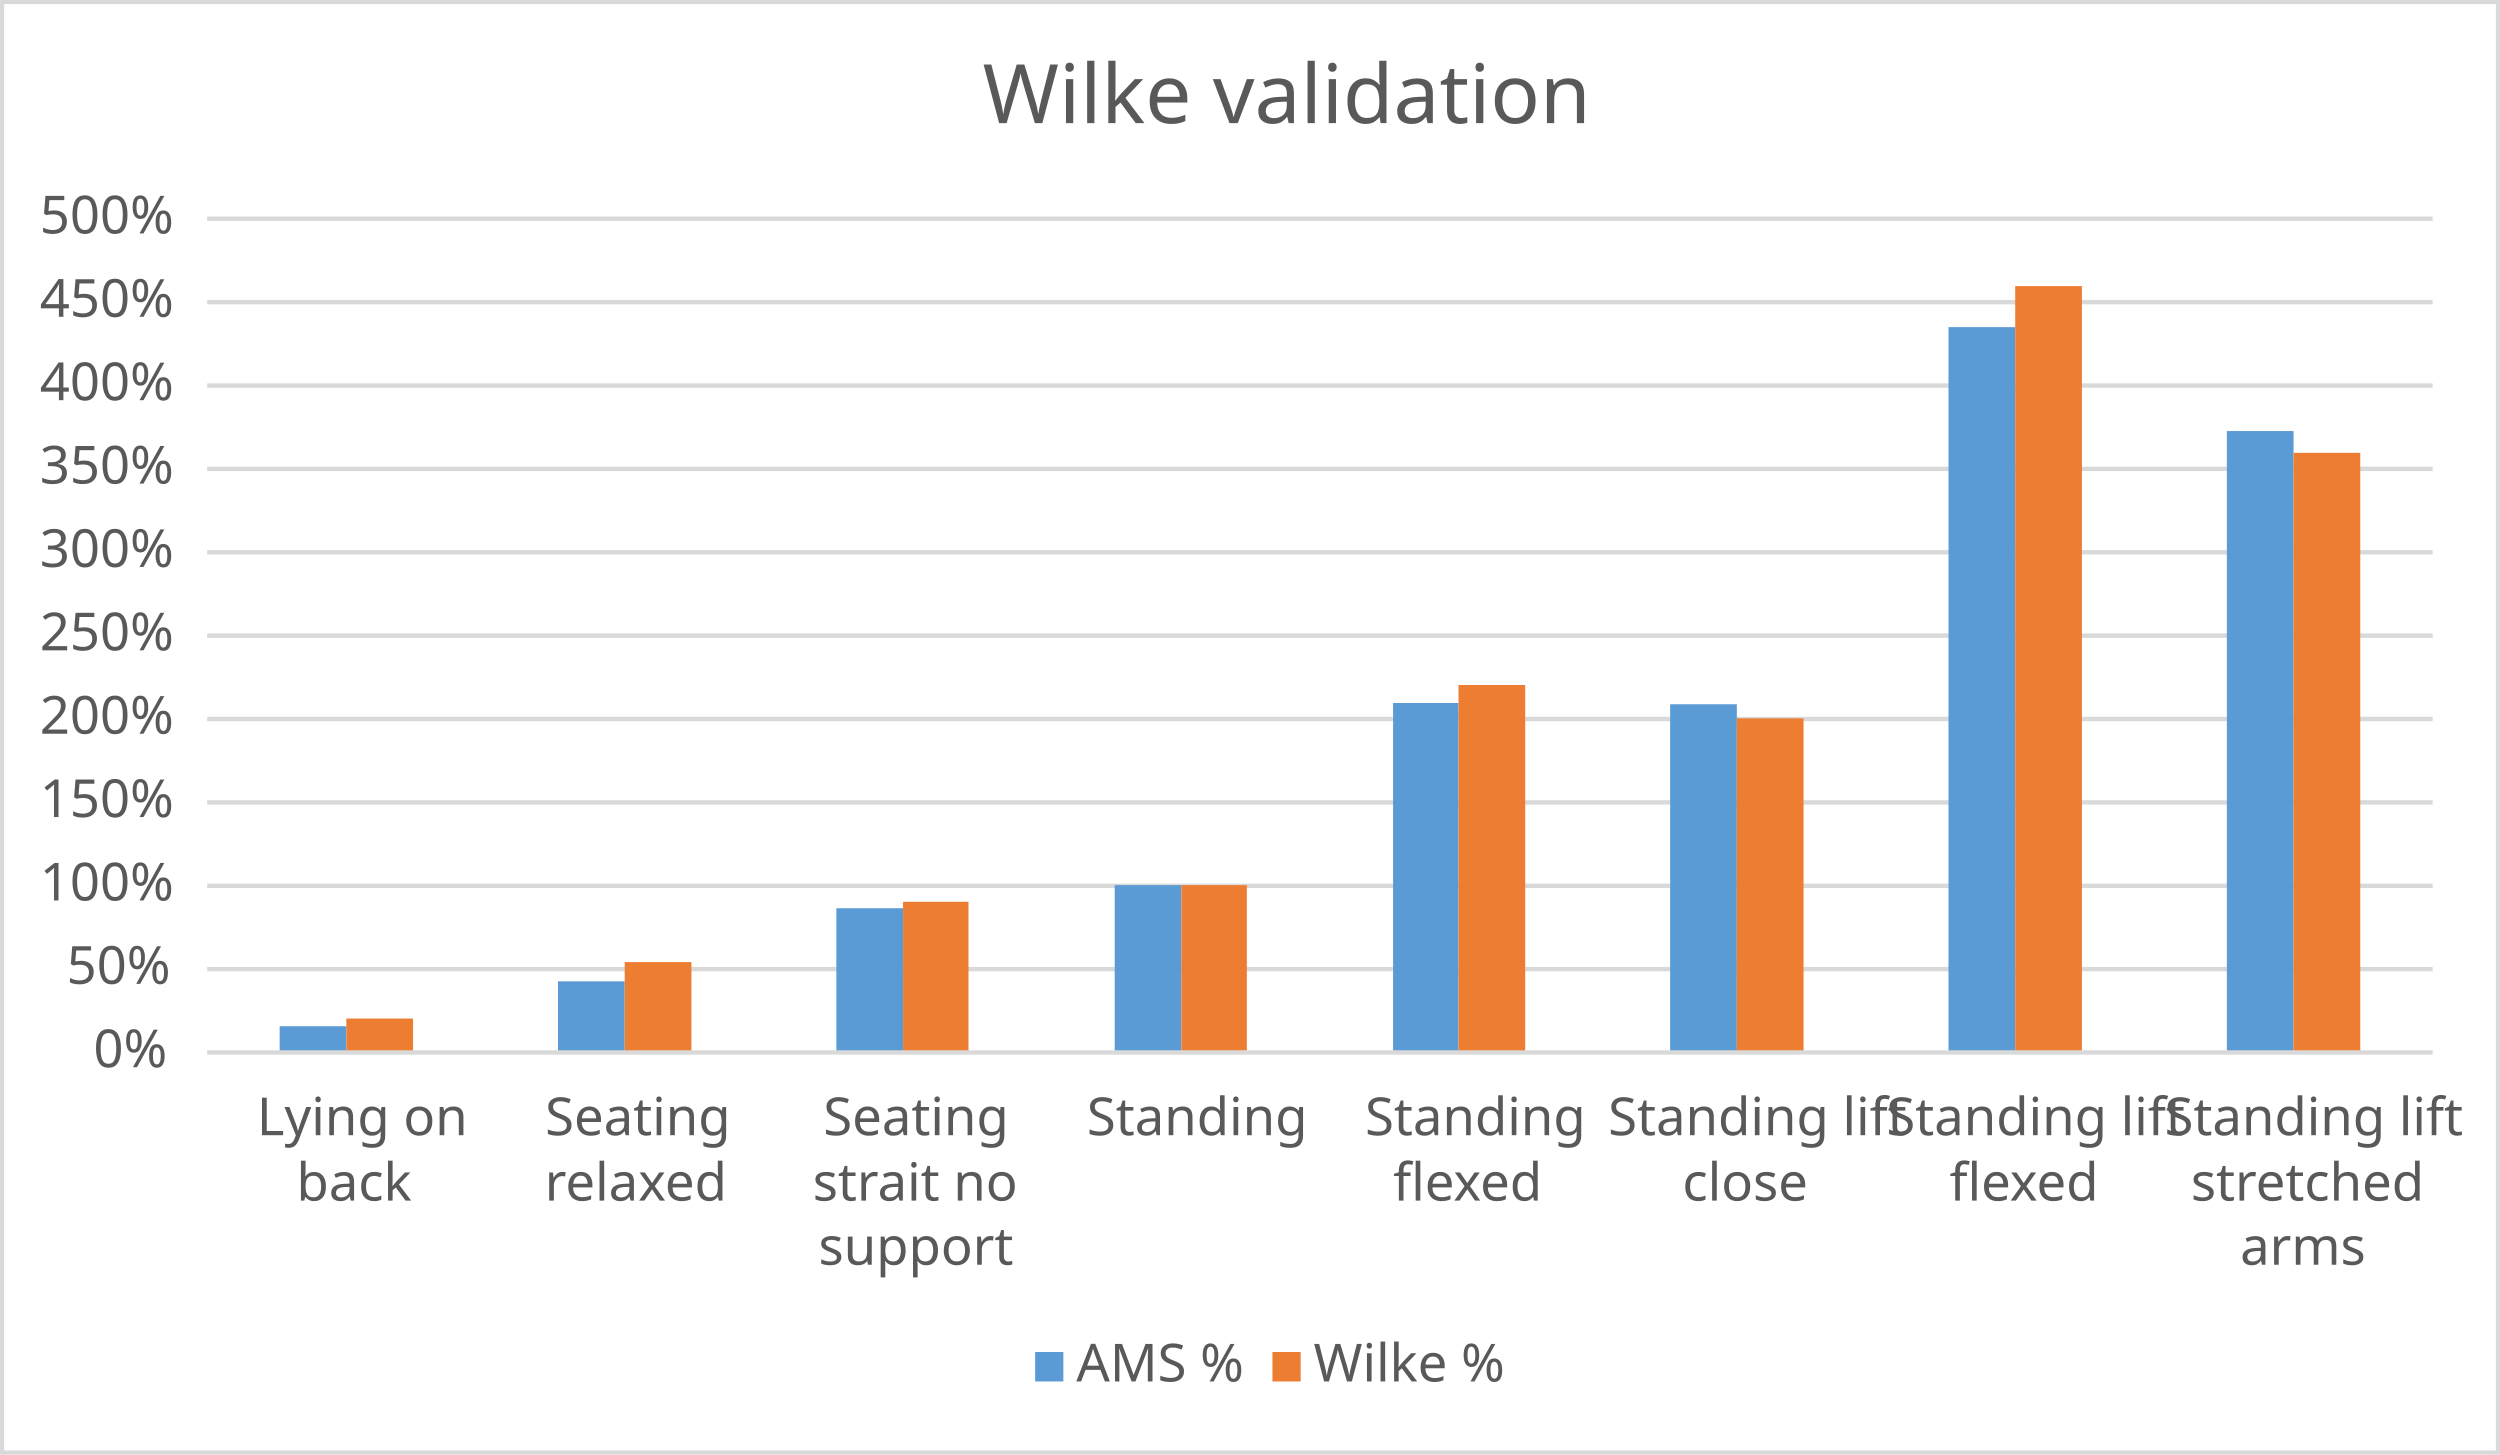
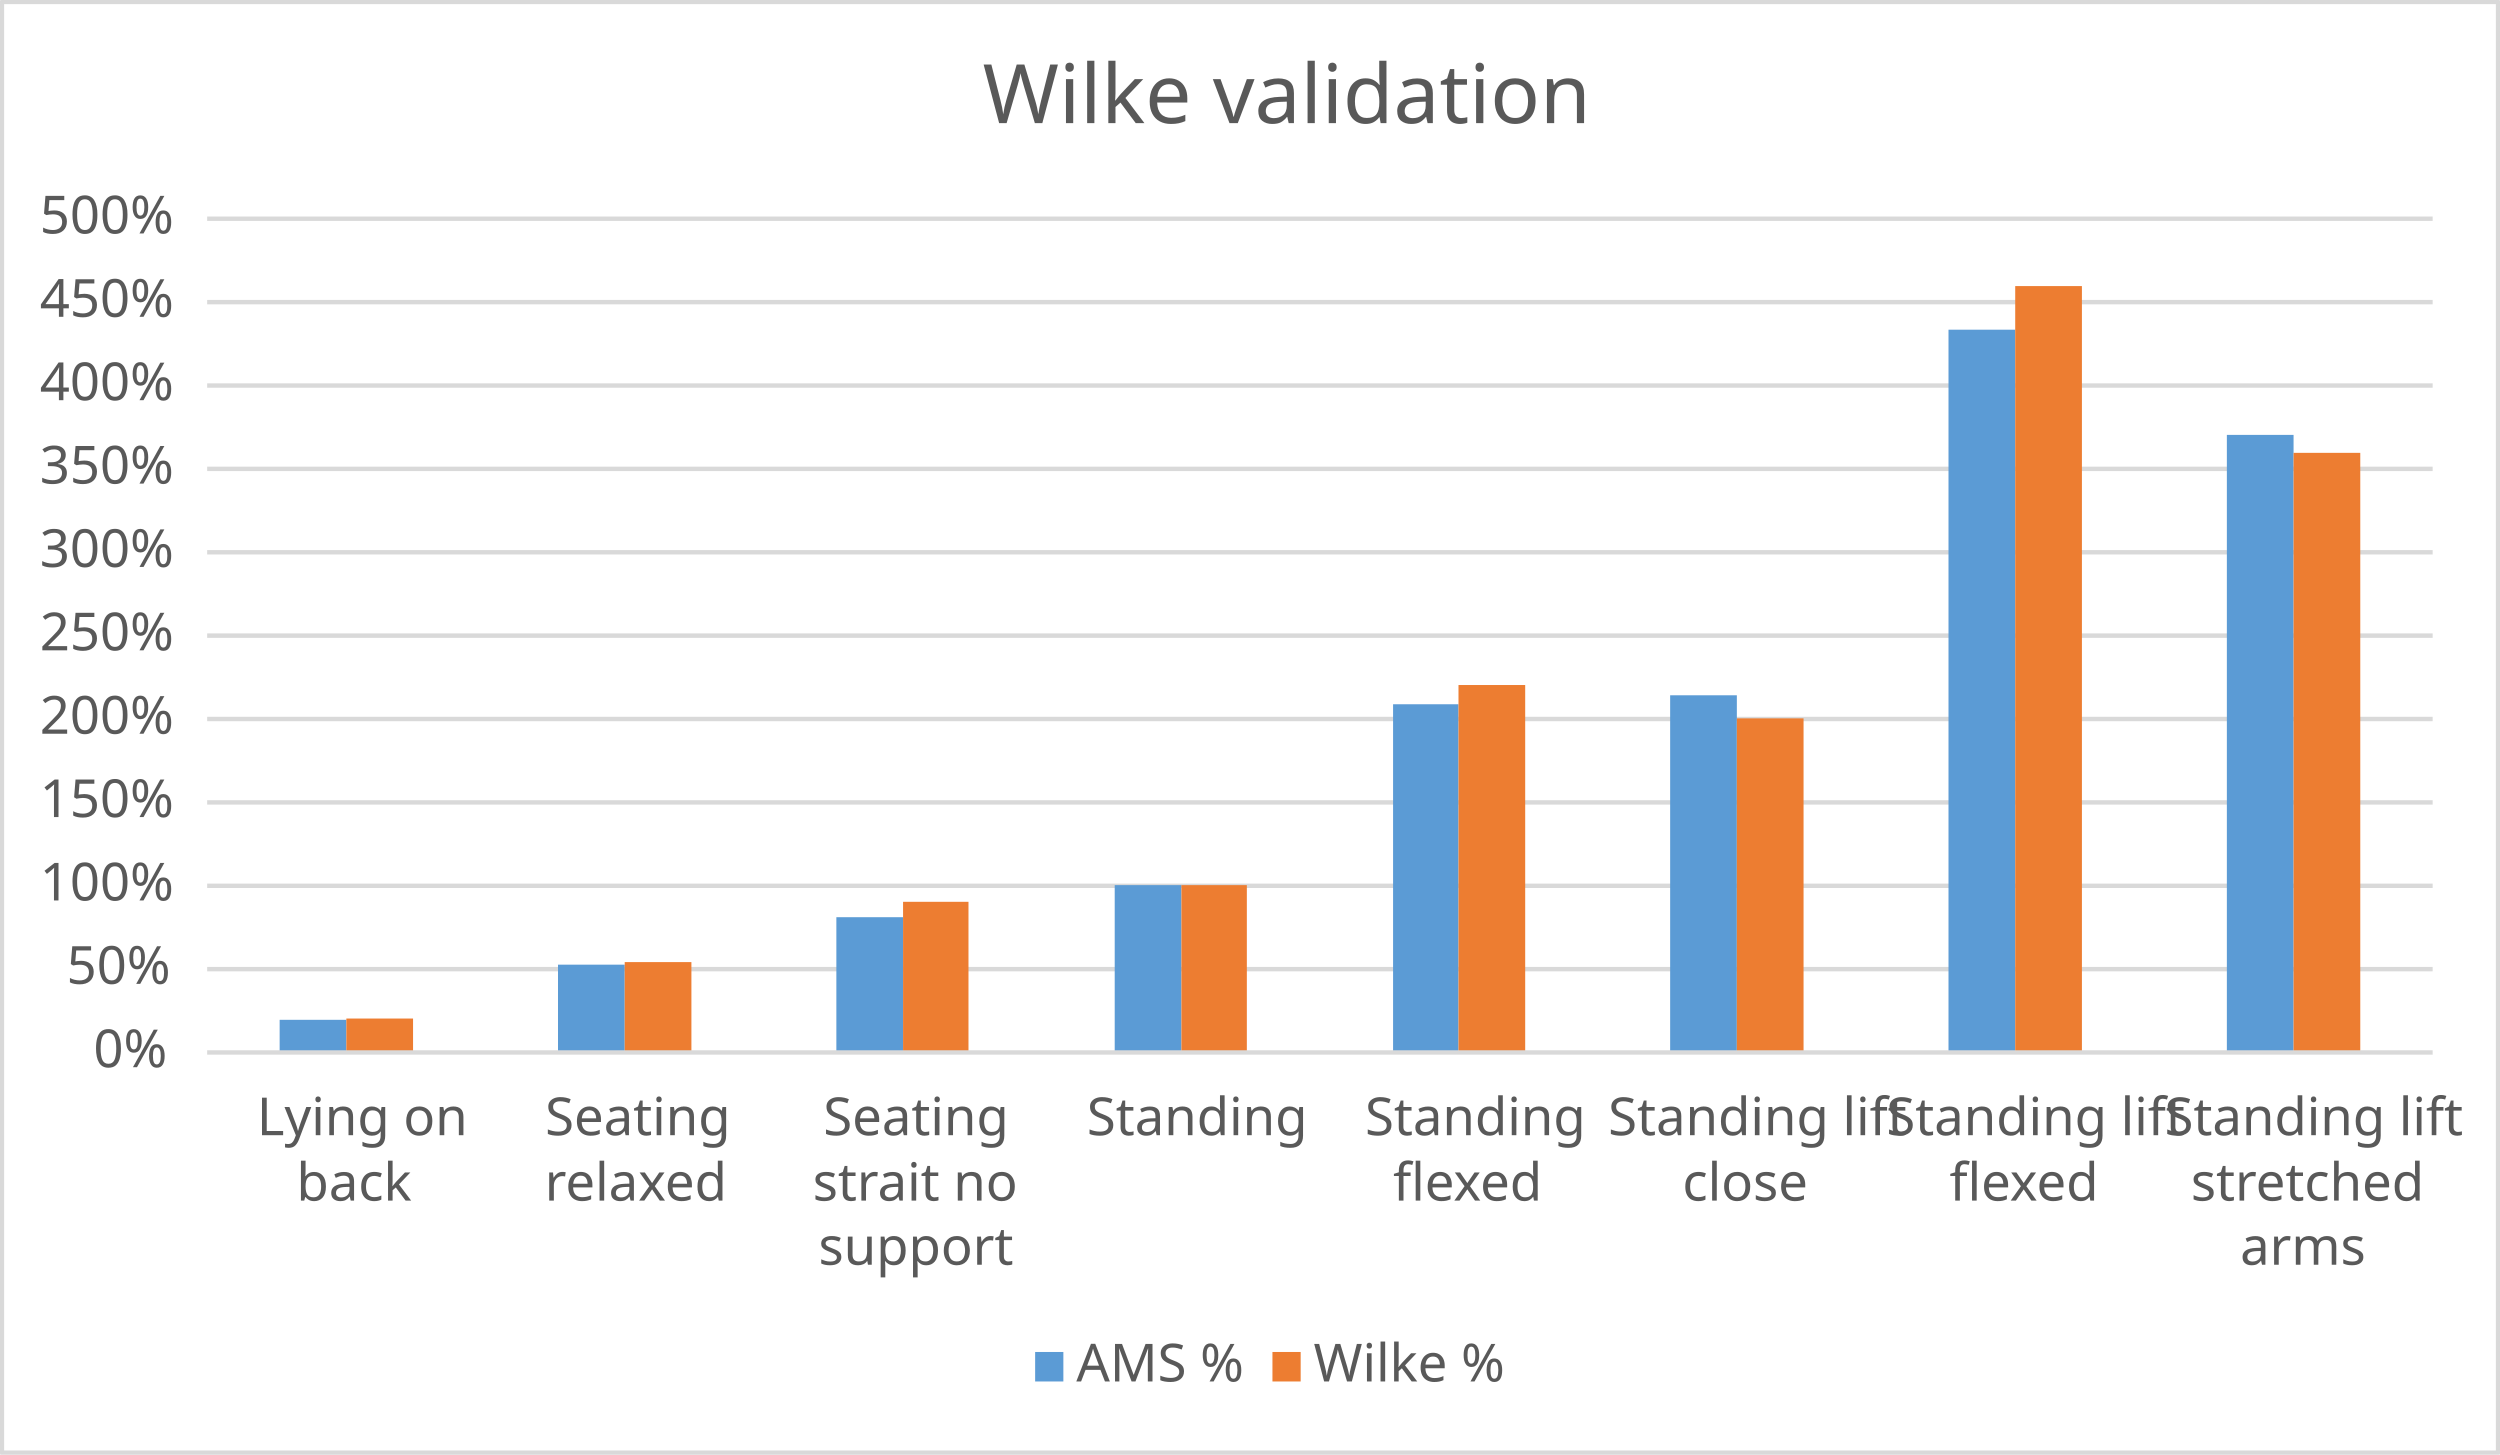
- <svg xmlns="http://www.w3.org/2000/svg" width="1949" height="1134" overflow="hidden">
+ <svg xmlns="http://www.w3.org/2000/svg" width="1949" height="1134" xml:space="preserve" overflow="hidden">
  <defs>
    <clipPath id="clip0">
      <rect x="150" y="800" width="1949" height="1134" />
    </clipPath>
    <clipPath id="clip1">
      <rect x="151" y="800" width="1945" height="1131" />
    </clipPath>
    <clipPath id="clip2">
      <rect x="311" y="970" width="1738" height="653" />
    </clipPath>
    <clipPath id="clip3">
      <rect x="311" y="970" width="1738" height="653" />
    </clipPath>
    <clipPath id="clip4">
      <rect x="151" y="800" width="1945" height="1131" />
    </clipPath>
    <clipPath id="clip5">
      <rect x="151" y="800" width="1945" height="1131" />
    </clipPath>
    <clipPath id="clip6">
      <rect x="151" y="800" width="1945" height="1131" />
    </clipPath>
    <clipPath id="clip7">
      <rect x="151" y="800" width="1945" height="1131" />
    </clipPath>
    <clipPath id="clip8">
      <rect x="151" y="800" width="1945" height="1131" />
    </clipPath>
    <clipPath id="clip9">
      <rect x="151" y="800" width="1945" height="1131" />
    </clipPath>
    <clipPath id="clip10">
      <rect x="151" y="800" width="1945" height="1131" />
    </clipPath>
    <clipPath id="clip11">
      <rect x="151" y="800" width="1945" height="1131" />
    </clipPath>
    <clipPath id="clip12">
      <rect x="151" y="800" width="1945" height="1131" />
    </clipPath>
    <clipPath id="clip13">
      <rect x="151" y="800" width="1945" height="1131" />
    </clipPath>
    <clipPath id="clip14">
      <rect x="151" y="800" width="1945" height="1131" />
    </clipPath>
    <clipPath id="clip15">
      <rect x="151" y="800" width="1945" height="1131" />
    </clipPath>
    <clipPath id="clip16">
      <rect x="151" y="800" width="1945" height="1131" />
    </clipPath>
    <clipPath id="clip17">
      <rect x="151" y="800" width="1945" height="1131" />
    </clipPath>
    <clipPath id="clip18">
      <rect x="151" y="800" width="1945" height="1131" />
    </clipPath>
    <clipPath id="clip19">
      <rect x="151" y="800" width="1945" height="1131" />
    </clipPath>
    <clipPath id="clip20">
      <rect x="151" y="800" width="1945" height="1131" />
    </clipPath>
    <clipPath id="clip21">
      <rect x="151" y="800" width="1945" height="1131" />
    </clipPath>
    <clipPath id="clip22">
      <rect x="151" y="800" width="1945" height="1131" />
    </clipPath>
    <clipPath id="clip23">
      <rect x="151" y="800" width="1945" height="1131" />
    </clipPath>
    <clipPath id="clip24">
      <rect x="151" y="800" width="1945" height="1131" />
    </clipPath>
    <clipPath id="clip25">
      <rect x="151" y="800" width="1945" height="1131" />
    </clipPath>
    <clipPath id="clip26">
      <rect x="151" y="800" width="1945" height="1131" />
    </clipPath>
    <clipPath id="clip27">
      <rect x="151" y="800" width="1945" height="1131" />
    </clipPath>
    <clipPath id="clip28">
      <rect x="151" y="800" width="1945" height="1131" />
    </clipPath>
    <clipPath id="clip29">
      <rect x="151" y="800" width="1945" height="1131" />
    </clipPath>
    <clipPath id="clip30">
      <rect x="151" y="800" width="1945" height="1131" />
    </clipPath>
    <clipPath id="clip31">
      <rect x="151" y="800" width="1945" height="1131" />
    </clipPath>
    <clipPath id="clip32">
      <rect x="151" y="800" width="1945" height="1131" />
    </clipPath>
    <clipPath id="clip33">
      <rect x="151" y="800" width="1945" height="1131" />
    </clipPath>
    <clipPath id="clip34">
      <rect x="151" y="800" width="1945" height="1131" />
    </clipPath>
    <clipPath id="clip35">
      <rect x="151" y="800" width="1945" height="1131" />
    </clipPath>
    <clipPath id="clip36">
      <rect x="151" y="800" width="1945" height="1131" />
    </clipPath>
    <clipPath id="clip37">
      <rect x="151" y="800" width="1945" height="1131" />
    </clipPath>
  </defs>
  <g clip-path="url(#clip0)" transform="translate(-150 -800)">
    <rect x="151" y="801" width="1946" height="1131" fill="#FFFFFF" />
    <g clip-path="url(#clip1)">
      <path d="M311.5 1555.55 2046.5 1555.55M311.5 1490.55 2046.5 1490.55M311.5 1425.55 2046.5 1425.55M311.5 1360.54 2046.5 1360.54M311.5 1295.54 2046.5 1295.54M311.5 1230.54 2046.5 1230.54M311.5 1165.54 2046.5 1165.54M311.5 1100.54 2046.5 1100.54M311.5 1035.53 2046.5 1035.53M311.5 970.5 2046.5 970.5" stroke="#D9D9D9" stroke-width="3.438" stroke-linejoin="round" stroke-miterlimit="10" fill="none" />
    </g>
    <g clip-path="url(#clip2)">
-       <path d="M368.012 1600.05 420.014 1600.05 420.014 1620 368.012 1620ZM585.019 1565.05 637.021 1565.05 637.021 1620 585.019 1620ZM802.026 1508.05 854.028 1508.05 854.028 1620 802.026 1620ZM1019.03 1490.05 1071.04 1490.05 1071.04 1620 1019.03 1620ZM1236.04 1348.04 1287.04 1348.04 1287.04 1620 1236.04 1620ZM1452.05 1349.04 1504.05 1349.04 1504.05 1620 1452.05 1620ZM1669.05 1055.03 1721.06 1055.03 1721.06 1620 1669.05 1620ZM1886.06 1136.04 1938.06 1136.04 1938.06 1620 1886.06 1620Z" fill="#5B9BD5" />
+       <path d="M368.012 1595.05 420.014 1595.05 420.014 1620 368.012 1620ZM585.019 1552.05 637.021 1552.05 637.021 1620 585.019 1620ZM802.026 1515.05 854.028 1515.05 854.028 1620 802.026 1620ZM1019.03 1490.05 1071.04 1490.05 1071.04 1620 1019.03 1620ZM1236.04 1349.04 1287.04 1349.04 1287.04 1620 1236.04 1620ZM1452.05 1342.04 1504.05 1342.04 1504.05 1620 1452.05 1620ZM1669.05 1057.03 1721.06 1057.03 1721.06 1620 1669.05 1620ZM1886.06 1139.04 1938.06 1139.04 1938.06 1620 1886.06 1620Z" fill="#5B9BD5" />
    </g>
    <g clip-path="url(#clip3)">
      <path d="M420.014 1594.05 472.015 1594.05 472.015 1620 420.014 1620ZM637.021 1550.05 689.023 1550.05 689.023 1620 637.021 1620ZM854.028 1503.05 905.03 1503.05 905.03 1620 854.028 1620ZM1071.04 1490.05 1122.04 1490.05 1122.04 1620 1071.04 1620ZM1287.04 1334.04 1339.04 1334.04 1339.04 1620 1287.04 1620ZM1504.05 1360.04 1556.05 1360.04 1556.05 1620 1504.05 1620ZM1721.06 1023.03 1773.06 1023.03 1773.06 1620 1721.06 1620ZM1938.06 1153.04 1990.07 1153.04 1990.07 1620 1938.06 1620Z" fill="#ED7D31" />
    </g>
    <g clip-path="url(#clip4)">
      <path d="M311.5 1620.5 2046.5 1620.5" stroke="#D9D9D9" stroke-width="3.438" stroke-linejoin="round" stroke-miterlimit="10" fill="none" fill-rule="evenodd" />
    </g>
    <g clip-path="url(#clip5)">
      <text fill="#595959" font-family="Calibri,Calibri_MSFontService,sans-serif" font-weight="400" font-size="41" transform="matrix(1 0 0 1 222.842 1632)">0%</text>
    </g>
    <g clip-path="url(#clip6)">
      <text fill="#595959" font-family="Calibri,Calibri_MSFontService,sans-serif" font-weight="400" font-size="41" transform="matrix(1 0 0 1 201.942 1567)">50%</text>
    </g>
    <g clip-path="url(#clip7)">
      <text fill="#595959" font-family="Calibri,Calibri_MSFontService,sans-serif" font-weight="400" font-size="41" transform="matrix(1 0 0 1 181.042 1502)">100%</text>
    </g>
    <g clip-path="url(#clip8)">
      <text fill="#595959" font-family="Calibri,Calibri_MSFontService,sans-serif" font-weight="400" font-size="41" transform="matrix(1 0 0 1 181.042 1437)">150%</text>
    </g>
    <g clip-path="url(#clip9)">
      <text fill="#595959" font-family="Calibri,Calibri_MSFontService,sans-serif" font-weight="400" font-size="41" transform="matrix(1 0 0 1 181.042 1372)">200%</text>
    </g>
    <g clip-path="url(#clip10)">
      <text fill="#595959" font-family="Calibri,Calibri_MSFontService,sans-serif" font-weight="400" font-size="41" transform="matrix(1 0 0 1 181.042 1307)">250%</text>
    </g>
    <g clip-path="url(#clip11)">
      <text fill="#595959" font-family="Calibri,Calibri_MSFontService,sans-serif" font-weight="400" font-size="41" transform="matrix(1 0 0 1 181.042 1242)">300%</text>
    </g>
    <g clip-path="url(#clip12)">
      <text fill="#595959" font-family="Calibri,Calibri_MSFontService,sans-serif" font-weight="400" font-size="41" transform="matrix(1 0 0 1 181.042 1177)">350%</text>
    </g>
    <g clip-path="url(#clip13)">
      <text fill="#595959" font-family="Calibri,Calibri_MSFontService,sans-serif" font-weight="400" font-size="41" transform="matrix(1 0 0 1 181.042 1112)">400%</text>
    </g>
    <g clip-path="url(#clip14)">
      <text fill="#595959" font-family="Calibri,Calibri_MSFontService,sans-serif" font-weight="400" font-size="41" transform="matrix(1 0 0 1 181.042 1047)">450%</text>
    </g>
    <g clip-path="url(#clip15)">
      <text fill="#595959" font-family="Calibri,Calibri_MSFontService,sans-serif" font-weight="400" font-size="41" transform="matrix(1 0 0 1 181.042 982)">500%</text>
    </g>
    <g clip-path="url(#clip16)">
      <text fill="#595959" font-family="Calibri,Calibri_MSFontService,sans-serif" font-weight="400" font-size="41" transform="matrix(1 0 0 1 350.27 1685)">Lying on</text>
    </g>
    <g clip-path="url(#clip17)">
      <text fill="#595959" font-family="Calibri,Calibri_MSFontService,sans-serif" font-weight="400" font-size="41" transform="matrix(1 0 0 1 381.128 1736)">back</text>
    </g>
    <g clip-path="url(#clip18)">
      <text fill="#595959" font-family="Calibri,Calibri_MSFontService,sans-serif" font-weight="400" font-size="41" transform="matrix(1 0 0 1 575 1685)">Seating</text>
    </g>
    <g clip-path="url(#clip19)">
      <text fill="#595959" font-family="Calibri,Calibri_MSFontService,sans-serif" font-weight="400" font-size="41" transform="matrix(1 0 0 1 574.691 1736)">relaxed</text>
    </g>
    <g clip-path="url(#clip20)">
      <text fill="#595959" font-family="Calibri,Calibri_MSFontService,sans-serif" font-weight="400" font-size="41" transform="matrix(1 0 0 1 791.87 1685)">Seating</text>
    </g>
    <g clip-path="url(#clip21)">
      <text fill="#595959" font-family="Calibri,Calibri_MSFontService,sans-serif" font-weight="400" font-size="41" transform="matrix(1 0 0 1 783.608 1736)">strait no</text>
    </g>
    <g clip-path="url(#clip22)">
      <text fill="#595959" font-family="Calibri,Calibri_MSFontService,sans-serif" font-weight="400" font-size="41" transform="matrix(1 0 0 1 788.111 1786)">support</text>
    </g>
    <g clip-path="url(#clip23)">
      <text fill="#595959" font-family="Calibri,Calibri_MSFontService,sans-serif" font-weight="400" font-size="41" transform="matrix(1 0 0 1 997.327 1685)">Standing</text>
    </g>
    <g clip-path="url(#clip24)">
      <text fill="#595959" font-family="Calibri,Calibri_MSFontService,sans-serif" font-weight="400" font-size="41" transform="matrix(1 0 0 1 1214.2 1685)">Standing</text>
    </g>
    <g clip-path="url(#clip25)">
      <text fill="#595959" font-family="Calibri,Calibri_MSFontService,sans-serif" font-weight="400" font-size="41" transform="matrix(1 0 0 1 1236.08 1736)">flexed</text>
    </g>
    <g clip-path="url(#clip26)">
      <text fill="#595959" font-family="Calibri,Calibri_MSFontService,sans-serif" font-weight="400" font-size="41" transform="matrix(1 0 0 1 1403.74 1685)">Standing lift</text>
    </g>
    <g clip-path="url(#clip27)">
      <text fill="#595959" font-family="Calibri,Calibri_MSFontService,sans-serif" font-weight="400" font-size="41" transform="matrix(1 0 0 1 1461.62 1736)">close</text>
    </g>
    <g clip-path="url(#clip28)">
      <text fill="#595959" font-family="Calibri,Calibri_MSFontService,sans-serif" font-weight="400" font-size="41" transform="matrix(1 0 0 1 1620.61 1685)">Standing lift</text>
    </g>
    <g clip-path="url(#clip29)">
      <text fill="#595959" font-family="Calibri,Calibri_MSFontService,sans-serif" font-weight="400" font-size="41" transform="matrix(1 0 0 1 1669.82 1736)">flexed</text>
    </g>
    <g clip-path="url(#clip30)">
      <text fill="#595959" font-family="Calibri,Calibri_MSFontService,sans-serif" font-weight="400" font-size="41" transform="matrix(1 0 0 1 1837.48 1685)">Standing lift</text>
    </g>
    <g clip-path="url(#clip31)">
      <text fill="#595959" font-family="Calibri,Calibri_MSFontService,sans-serif" font-weight="400" font-size="41" transform="matrix(1 0 0 1 1858.01 1736)">stretched</text>
    </g>
    <g clip-path="url(#clip32)">
      <text fill="#595959" font-family="Calibri,Calibri_MSFontService,sans-serif" font-weight="400" font-size="41" transform="matrix(1 0 0 1 1896.41 1786)">arms</text>
    </g>
    <g clip-path="url(#clip33)">
      <text fill="#595959" font-family="Calibri,Calibri_MSFontService,sans-serif" font-weight="400" font-size="64" transform="matrix(1 0 0 1 916.071 896)">Wilke validation</text>
    </g>
    <g clip-path="url(#clip34)">
      <rect x="957" y="1854" width="22" height="23" fill="#5B9BD5" />
    </g>
    <g clip-path="url(#clip35)">
      <text fill="#595959" font-family="Calibri,Calibri_MSFontService,sans-serif" font-weight="400" font-size="41" transform="matrix(1 0 0 1 989.085 1877)">AMS %</text>
    </g>
    <g clip-path="url(#clip36)">
      <rect x="1142" y="1854" width="22" height="23" fill="#ED7D31" />
    </g>
    <g clip-path="url(#clip37)">
      <text fill="#595959" font-family="Calibri,Calibri_MSFontService,sans-serif" font-weight="400" font-size="41" transform="matrix(1 0 0 1 1174.07 1877)">Wilke %</text>
    </g>
    <rect x="151.5" y="801.5" width="1946" height="1131" stroke="#D9D9D9" stroke-width="3.438" stroke-linejoin="round" stroke-miterlimit="10" fill="none" />
  </g>
</svg>
